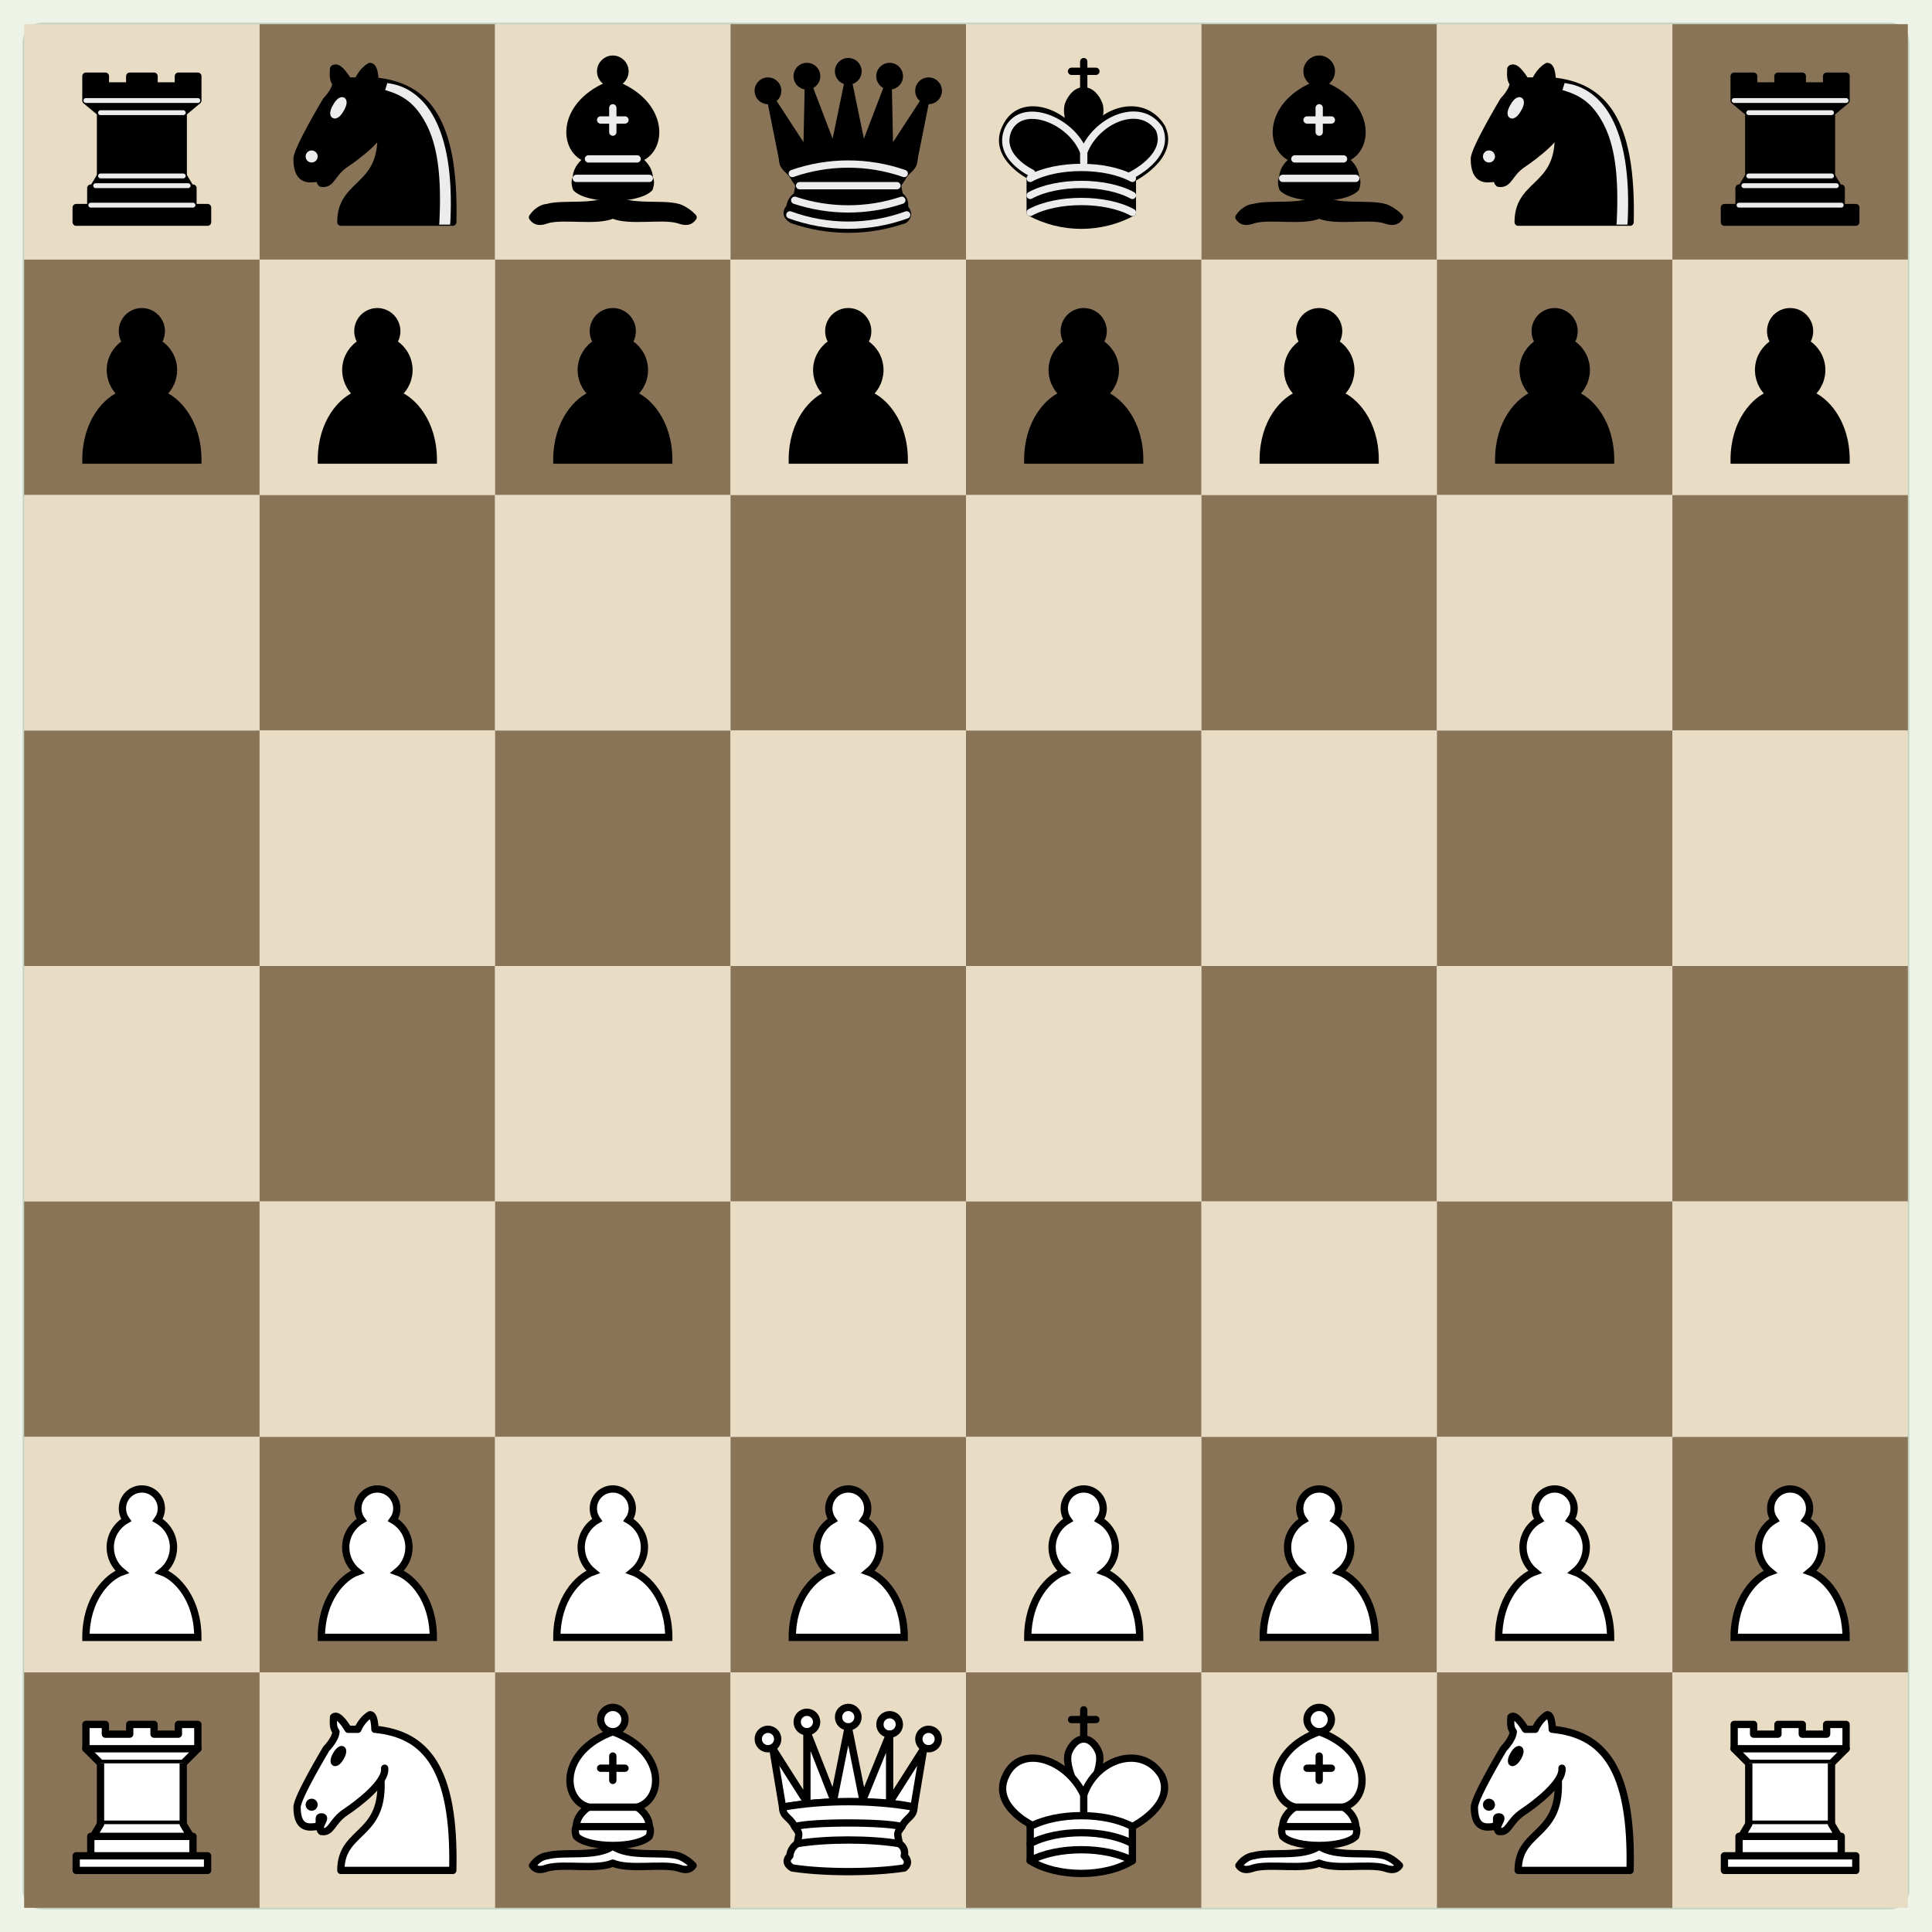
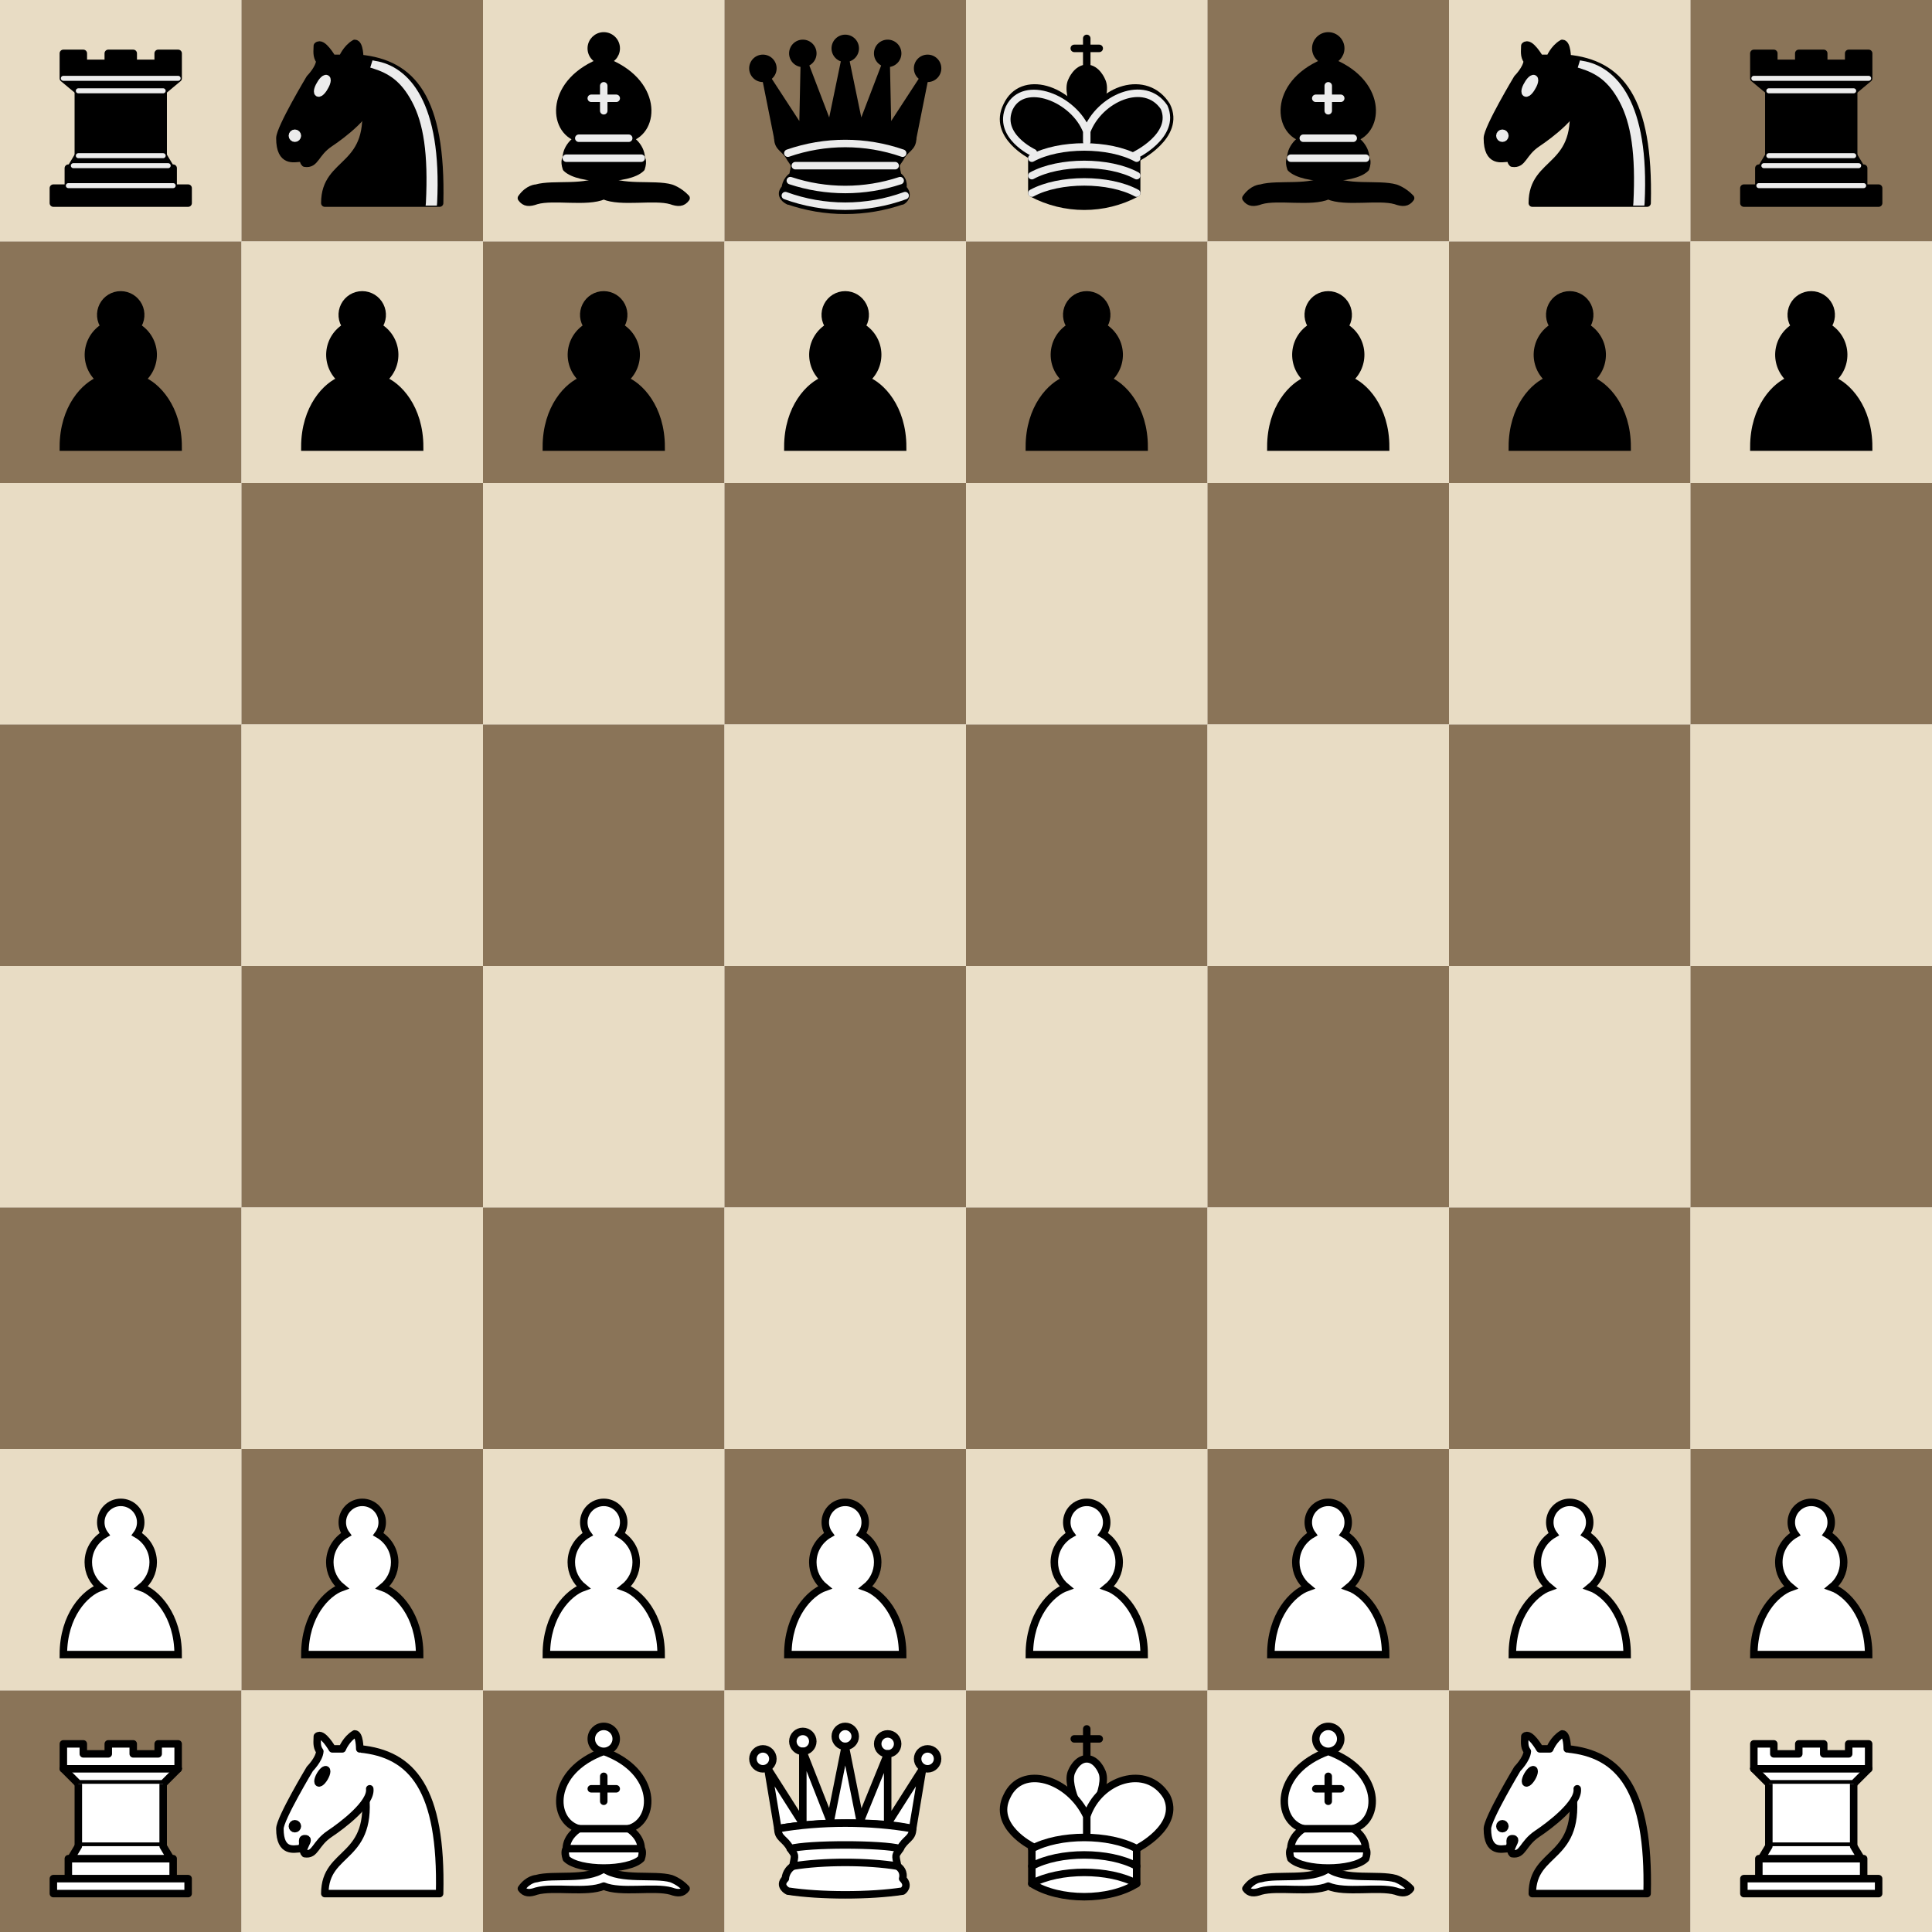
<svg xmlns="http://www.w3.org/2000/svg" width="640" height="640" viewBox="0 0 640 640" role="img" aria-label="Lose My Mind With Me #1">
  <defs>
    <symbol id="piece-wk" viewBox="0 0 45 45">
      <g fill="none" fill-rule="evenodd" stroke="#000" stroke-linecap="round" stroke-linejoin="round" stroke-width="1.5">
        <path stroke-linejoin="miter" d="M22.5 11.63V6M20 8h5" />
        <path fill="#fff" stroke-linecap="butt" stroke-linejoin="miter" d="M22.5 25s4.5-7.5 3-10.5c0 0-1-2.5-3-2.5s-3 2.5-3 2.5c-1.5 3 3 10.5 3 10.5" />
        <path fill="#fff" d="M11.5 37c5.5 3.5 15.5 3.5 21 0v-7s9-4.5 6-10.5c-4-6.5-13.5-3.5-16 4V27v-3.5c-3.5-7.5-13-10.5-16-4-3 6 5 10 5 10z" />
        <path d="M11.5 30c5.5-3 15.5-3 21 0m-21 3.5c5.5-3 15.5-3 21 0m-21 3.5c5.5-3 15.5-3 21 0" />
      </g>
    </symbol>
    <symbol id="piece-wq" viewBox="0 0 45 45">
      <g fill="#fff" fill-rule="evenodd" stroke="#000" stroke-linecap="round" stroke-linejoin="round" stroke-width="1.5">
        <path d="M8 12a2 2 0 1 1-4 0 2 2 0 1 1 4 0m16.5-4.5a2 2 0 1 1-4 0 2 2 0 1 1 4 0M41 12a2 2 0 1 1-4 0 2 2 0 1 1 4 0M16 8.5a2 2 0 1 1-4 0 2 2 0 1 1 4 0M33 9a2 2 0 1 1-4 0 2 2 0 1 1 4 0" />
        <path stroke-linecap="butt" d="M9 26c8.5-1.5 21-1.5 27 0l2-12-7 11V11l-5.5 13.5-3-15-3 15-5.5-14V25L7 14z" />
        <path stroke-linecap="butt" d="M9 26c0 2 1.5 2 2.5 4 1 1.5 1 1 .5 3.5-1.5 1-1.5 2.5-1.5 2.5-1.5 1.5.5 2.5.5 2.5 6.5 1 16.5 1 23 0 0 0 1.5-1 0-2.5 0 0 .5-1.5-1-2.5-.5-2.5-.5-2 .5-3.5 1-2 2.5-2 2.5-4-8.5-1.5-18.5-1.5-27 0z" />
        <path fill="none" d="M11.5 30c3.5-1 18.5-1 22 0M12 33.5c6-1 15-1 21 0" />
      </g>
    </symbol>
    <symbol id="piece-wr" viewBox="0 0 45 45">
      <g fill="#fff" fill-rule="evenodd" stroke="#000" stroke-linecap="round" stroke-linejoin="round" stroke-width="1.5">
        <path stroke-linecap="butt" d="M9 39h27v-3H9zm3-3v-4h21v4zm-1-22V9h4v2h5V9h5v2h5V9h4v5" />
        <path d="m34 14-3 3H14l-3-3" />
        <path stroke-linecap="butt" stroke-linejoin="miter" d="M31 17v12.5H14V17" />
        <path d="m31 29.5 1.5 2.5h-20l1.5-2.5" />
        <path fill="none" stroke-linejoin="miter" d="M11 14h23" />
      </g>
    </symbol>
    <symbol id="piece-wb" viewBox="0 0 45 45">
      <g fill="none" fill-rule="evenodd" stroke="#000" stroke-linecap="round" stroke-linejoin="round" stroke-width="1.5">
        <g fill="#fff" stroke-linecap="butt">
          <path d="M9 36c3.39-.97 10.11.43 13.5-2 3.39 2.43 10.11 1.03 13.5 2 0 0 1.65.54 3 2-.68.97-1.65.99-3 .5-3.39-.97-10.11.46-13.5-1-3.39 1.46-10.11.03-13.5 1-1.35.49-2.32.47-3-.5 1.35-1.94 3-2 3-2z" />
          <path d="M15 32c2.5 2.5 12.5 2.5 15 0 .5-1.5 0-2 0-2 0-2.5-2.5-4-2.5-4 5.5-1.5 6-11.5-5-15.5-11 4-10.5 14-5 15.5 0 0-2.5 1.5-2.5 4 0 0-.5.5 0 2z" />
          <path d="M25 8a2.5 2.5 0 1 1-5 0 2.5 2.5 0 1 1 5 0z" />
        </g>
        <path stroke-linejoin="miter" d="M17.5 26h10M15 30h15m-7.5-14.5v5M20 18h5" />
      </g>
    </symbol>
    <symbol id="piece-wn" viewBox="0 0 45 45">
      <g fill="none" fill-rule="evenodd" stroke="#000" stroke-linecap="round" stroke-linejoin="round" stroke-width="1.5">
        <path fill="#fff" d="M22 10c10.5 1 16.5 8 16 29H15c0-9 10-6.5 8-21" />
        <path fill="#fff" d="M24 18c.38 2.91-5.55 7.37-8 9-3 2-2.82 4.34-5 4-1.042-.94 1.41-3.04 0-3-1 0 .19 1.23-1 2-1 0-4.003 1-4-4 0-2 6-12 6-12s1.89-1.9 2-3.5c-.73-.994-.5-2-.5-3 1-1 3 2.5 3 2.5h2s.78-1.992 2.5-3c1 0 1 3 1 3" />
        <path fill="#000" d="M9.5 25.5a.5.5 0 1 1-1 0 .5.5 0 1 1 1 0m5.433-9.75a.5 1.5 30 1 1-.866-.5.5 1.5 30 1 1 .866.5" />
      </g>
    </symbol>
    <symbol id="piece-wp" viewBox="0 0 45 45">
      <path fill="#fff" stroke="#000" stroke-linecap="round" stroke-width="1.5" d="M22.5 9c-2.21 0-4 1.79-4 4 0 .89.29 1.71.78 2.38C17.33 16.5 16 18.59 16 21c0 2.03.94 3.84 2.41 5.03-3 1.06-7.41 5.55-7.41 13.47h23c0-7.92-4.41-12.41-7.41-13.47 1.47-1.19 2.41-3 2.41-5.03 0-2.41-1.33-4.5-3.28-5.62.49-.67.78-1.49.78-2.38 0-2.21-1.79-4-4-4z" />
    </symbol>
    <symbol id="piece-bk" viewBox="0 0 45 45">
      <g fill="none" fill-rule="evenodd" stroke="#000" stroke-linecap="round" stroke-linejoin="round" stroke-width="1.5">
        <path stroke-linejoin="miter" d="M22.5 11.6V6" />
        <path fill="#000" stroke-linecap="butt" stroke-linejoin="miter" d="M22.5 25s4.5-7.5 3-10.5c0 0-1-2.5-3-2.5s-3 2.5-3 2.5c-1.5 3 3 10.5 3 10.5" />
        <path fill="#000" d="M11.5 37a22.3 22.3 0 0 0 21 0v-7s9-4.5 6-10.5c-4-6.5-13.5-3.5-16 4V27v-3.5c-3.5-7.5-13-10.5-16-4-3 6 5 10 5 10z" />
        <path stroke-linejoin="miter" d="M20 8h5" />
        <path stroke="#ececec" d="M32 29.5s8.5-4 6-9.7C34.1 14 25 18 22.5 24.6v2.1-2.1C20 18 9.9 14 7 19.9c-2.5 5.6 4.8 9 4.8 9" />
        <path stroke="#ececec" d="M11.5 30c5.5-3 15.5-3 21 0m-21 3.5c5.5-3 15.5-3 21 0m-21 3.5c5.5-3 15.5-3 21 0" />
      </g>
    </symbol>
    <symbol id="piece-bq" viewBox="0 0 45 45">
      <g fill-rule="evenodd" stroke="#000" stroke-linecap="round" stroke-linejoin="round" stroke-width="1.5">
        <g stroke="none">
          <circle cx="6" cy="12" r="2.75" />
          <circle cx="14" cy="9" r="2.75" />
          <circle cx="22.5" cy="8" r="2.75" />
          <circle cx="31" cy="9" r="2.75" />
          <circle cx="39" cy="12" r="2.75" />
        </g>
        <path stroke-linecap="butt" d="M9 26c8.5-1.5 21-1.5 27 0l2.5-12.5L31 25l-.3-14.1-5.2 13.6-3-14.5-3 14.5-5.2-13.6L14 25 6.5 13.5z" />
        <path stroke-linecap="butt" d="M9 26c0 2 1.5 2 2.5 4 1 1.5 1 1 .5 3.5-1.5 1-1.5 2.5-1.5 2.5-1.5 1.5.5 2.5.5 2.5 6.5 1 16.5 1 23 0 0 0 1.5-1 0-2.5 0 0 .5-1.5-1-2.5-.5-2.5-.5-2 .5-3.5 1-2 2.5-2 2.5-4-8.5-1.5-18.5-1.5-27 0z" />
        <path fill="none" stroke-linecap="butt" d="M11 38.5a35 35 1 0 0 23 0" />
        <path fill="none" stroke="#ececec" d="M11 29a35 35 1 0 1 23 0m-21.5 2.5h20m-21 3a35 35 1 0 0 22 0m-23 3a35 35 1 0 0 24 0" />
      </g>
    </symbol>
    <symbol id="piece-br" viewBox="0 0 45 45">
      <g fill-rule="evenodd" stroke="#000" stroke-linecap="round" stroke-linejoin="round" stroke-width="1.5">
        <path stroke-linecap="butt" d="M9 39h27v-3H9zm3.5-7 1.5-2.5h17l1.5 2.5zm-.5 4v-4h21v4z" />
        <path stroke-linecap="butt" stroke-linejoin="miter" d="M14 29.5v-13h17v13z" />
        <path stroke-linecap="butt" d="M14 16.5 11 14h23l-3 2.5zM11 14V9h4v2h5V9h5v2h5V9h4v5z" />
        <path fill="none" stroke="#ececec" stroke-linejoin="miter" stroke-width="1" d="M12 35.5h21m-20-4h19m-18-2h17m-17-13h17M11 14h23" />
      </g>
    </symbol>
    <symbol id="piece-bb" viewBox="0 0 45 45">
      <g fill="none" fill-rule="evenodd" stroke="#000" stroke-linecap="round" stroke-linejoin="round" stroke-width="1.5">
        <g fill="#000" stroke-linecap="butt">
          <path d="M9 36c3.4-1 10.1.4 13.5-2 3.4 2.4 10.1 1 13.5 2 0 0 1.6.5 3 2-.7 1-1.6 1-3 .5-3.4-1-10.1.5-13.5-1-3.4 1.5-10.1 0-13.5 1-1.4.5-2.3.5-3-.5 1.4-2 3-2 3-2z" />
          <path d="M15 32c2.5 2.5 12.5 2.5 15 0 .5-1.5 0-2 0-2 0-2.5-2.5-4-2.5-4 5.5-1.5 6-11.5-5-15.5-11 4-10.5 14-5 15.5 0 0-2.5 1.5-2.5 4 0 0-.5.5 0 2z" />
          <path d="M25 8a2.5 2.5 0 1 1-5 0 2.5 2.5 0 1 1 5 0z" />
        </g>
        <path stroke="#ececec" stroke-linejoin="miter" d="M17.5 26h10M15 30h15m-7.5-14.5v5M20 18h5" />
      </g>
    </symbol>
    <symbol id="piece-bn" viewBox="0 0 45 45">
      <g fill="none" fill-rule="evenodd" stroke="#000" stroke-linecap="round" stroke-linejoin="round" stroke-width="1.5">
        <path fill="#000" d="M22 10c10.5 1 16.5 8 16 29H15c0-9 10-6.5 8-21" />
        <path fill="#000" d="M24 18c.38 2.91-5.55 7.37-8 9-3 2-2.82 4.34-5 4-1.04-.94 1.41-3.04 0-3-1 0 .19 1.23-1 2-1 0-4 1-4-4 0-2 6-12 6-12s1.89-1.9 2-3.5c-.73-1-.5-2-.5-3 1-1 3 2.5 3 2.5h2s.78-2 2.5-3c1 0 1 3 1 3" />
        <path fill="#ececec" stroke="#ececec" d="M9.5 25.5a.5.5 0 1 1-1 0 .5.5 0 1 1 1 0m5.43-9.75a.5 1.5 30 1 1-.86-.5.5 1.5 30 1 1 .86.5" />
        <path fill="#ececec" stroke="none" d="m24.55 10.4-.45 1.45.5.15c3.15 1 5.65 2.49 7.9 6.75S35.75 29.06 35.25 39l-.05.5h2.25l.05-.5c.5-10.06-.88-16.85-3.25-21.34s-5.79-6.64-9.19-7.16z" />
      </g>
    </symbol>
    <symbol id="piece-bp" viewBox="0 0 45 45">
      <path stroke="#000" stroke-linecap="round" stroke-width="1.5" d="M22.5 9a4 4 0 0 0-3.22 6.38 6.48 6.48 0 0 0-.87 10.65c-3 1.06-7.41 5.55-7.41 13.47h23c0-7.92-4.41-12.41-7.41-13.47a6.46 6.46 0 0 0-.87-10.65A4.01 4.01 0 0 0 22.5 9z" />
    </symbol>
  </defs>
-   <rect width="640" height="640" fill="#eef3e7" />
-   <rect x="8" y="8" width="624" height="624" rx="6" fill="#f7f3e8" stroke="#b8cbbb" stroke-opacity="0.8" />
-   <rect x="8" y="8" width="78" height="78" fill="#e8dcc4" />
-   <rect x="86" y="8" width="78" height="78" fill="#8a7458" />
-   <rect x="164" y="8" width="78" height="78" fill="#e8dcc4" />
-   <rect x="242" y="8" width="78" height="78" fill="#8a7458" />
-   <rect x="320" y="8" width="78" height="78" fill="#e8dcc4" />
-   <rect x="398" y="8" width="78" height="78" fill="#8a7458" />
-   <rect x="476" y="8" width="78" height="78" fill="#e8dcc4" />
-   <rect x="554" y="8" width="78" height="78" fill="#8a7458" />
-   <rect x="8" y="86" width="78" height="78" fill="#8a7458" />
-   <rect x="86" y="86" width="78" height="78" fill="#e8dcc4" />
-   <rect x="164" y="86" width="78" height="78" fill="#8a7458" />
-   <rect x="242" y="86" width="78" height="78" fill="#e8dcc4" />
-   <rect x="320" y="86" width="78" height="78" fill="#8a7458" />
-   <rect x="398" y="86" width="78" height="78" fill="#e8dcc4" />
-   <rect x="476" y="86" width="78" height="78" fill="#8a7458" />
-   <rect x="554" y="86" width="78" height="78" fill="#e8dcc4" />
-   <rect x="8" y="164" width="78" height="78" fill="#e8dcc4" />
-   <rect x="86" y="164" width="78" height="78" fill="#8a7458" />
-   <rect x="164" y="164" width="78" height="78" fill="#e8dcc4" />
-   <rect x="242" y="164" width="78" height="78" fill="#8a7458" />
-   <rect x="320" y="164" width="78" height="78" fill="#e8dcc4" />
-   <rect x="398" y="164" width="78" height="78" fill="#8a7458" />
-   <rect x="476" y="164" width="78" height="78" fill="#e8dcc4" />
-   <rect x="554" y="164" width="78" height="78" fill="#8a7458" />
-   <rect x="8" y="242" width="78" height="78" fill="#8a7458" />
-   <rect x="86" y="242" width="78" height="78" fill="#e8dcc4" />
-   <rect x="164" y="242" width="78" height="78" fill="#8a7458" />
-   <rect x="242" y="242" width="78" height="78" fill="#e8dcc4" />
-   <rect x="320" y="242" width="78" height="78" fill="#8a7458" />
-   <rect x="398" y="242" width="78" height="78" fill="#e8dcc4" />
-   <rect x="476" y="242" width="78" height="78" fill="#8a7458" />
-   <rect x="554" y="242" width="78" height="78" fill="#e8dcc4" />
-   <rect x="8" y="320" width="78" height="78" fill="#e8dcc4" />
-   <rect x="86" y="320" width="78" height="78" fill="#8a7458" />
-   <rect x="164" y="320" width="78" height="78" fill="#e8dcc4" />
-   <rect x="242" y="320" width="78" height="78" fill="#8a7458" />
-   <rect x="320" y="320" width="78" height="78" fill="#e8dcc4" />
-   <rect x="398" y="320" width="78" height="78" fill="#8a7458" />
-   <rect x="476" y="320" width="78" height="78" fill="#e8dcc4" />
-   <rect x="554" y="320" width="78" height="78" fill="#8a7458" />
-   <rect x="8" y="398" width="78" height="78" fill="#8a7458" />
-   <rect x="86" y="398" width="78" height="78" fill="#e8dcc4" />
-   <rect x="164" y="398" width="78" height="78" fill="#8a7458" />
-   <rect x="242" y="398" width="78" height="78" fill="#e8dcc4" />
-   <rect x="320" y="398" width="78" height="78" fill="#8a7458" />
-   <rect x="398" y="398" width="78" height="78" fill="#e8dcc4" />
-   <rect x="476" y="398" width="78" height="78" fill="#8a7458" />
-   <rect x="554" y="398" width="78" height="78" fill="#e8dcc4" />
-   <rect x="8" y="476" width="78" height="78" fill="#e8dcc4" />
-   <rect x="86" y="476" width="78" height="78" fill="#8a7458" />
-   <rect x="164" y="476" width="78" height="78" fill="#e8dcc4" />
-   <rect x="242" y="476" width="78" height="78" fill="#8a7458" />
-   <rect x="320" y="476" width="78" height="78" fill="#e8dcc4" />
-   <rect x="398" y="476" width="78" height="78" fill="#8a7458" />
-   <rect x="476" y="476" width="78" height="78" fill="#e8dcc4" />
-   <rect x="554" y="476" width="78" height="78" fill="#8a7458" />
-   <rect x="8" y="554" width="78" height="78" fill="#8a7458" />
-   <rect x="86" y="554" width="78" height="78" fill="#e8dcc4" />
-   <rect x="164" y="554" width="78" height="78" fill="#8a7458" />
-   <rect x="242" y="554" width="78" height="78" fill="#e8dcc4" />
-   <rect x="320" y="554" width="78" height="78" fill="#8a7458" />
-   <rect x="398" y="554" width="78" height="78" fill="#e8dcc4" />
-   <rect x="476" y="554" width="78" height="78" fill="#8a7458" />
-   <rect x="554" y="554" width="78" height="78" fill="#e8dcc4" />
-   <use href="#piece-br" x="10.73" y="10.73" width="72.54" height="72.54" />
-   <use href="#piece-bn" x="88.73" y="10.73" width="72.54" height="72.54" />
-   <use href="#piece-bb" x="166.73" y="10.73" width="72.54" height="72.54" />
-   <use href="#piece-bq" x="244.73" y="10.73" width="72.54" height="72.54" />
-   <use href="#piece-bk" x="322.73" y="10.73" width="72.54" height="72.54" />
-   <use href="#piece-bb" x="400.73" y="10.73" width="72.54" height="72.54" />
-   <use href="#piece-bn" x="478.73" y="10.73" width="72.54" height="72.54" />
-   <use href="#piece-br" x="556.73" y="10.73" width="72.54" height="72.54" />
-   <use href="#piece-bp" x="10.73" y="88.73" width="72.54" height="72.54" />
-   <use href="#piece-bp" x="88.73" y="88.73" width="72.54" height="72.54" />
-   <use href="#piece-bp" x="166.73" y="88.73" width="72.54" height="72.54" />
-   <use href="#piece-bp" x="244.73" y="88.73" width="72.54" height="72.54" />
-   <use href="#piece-bp" x="322.73" y="88.73" width="72.54" height="72.54" />
-   <use href="#piece-bp" x="400.73" y="88.73" width="72.54" height="72.54" />
-   <use href="#piece-bp" x="478.73" y="88.73" width="72.54" height="72.54" />
-   <use href="#piece-bp" x="556.73" y="88.73" width="72.54" height="72.54" />
-   <use href="#piece-wp" x="10.73" y="478.73" width="72.54" height="72.54" />
-   <use href="#piece-wp" x="88.73" y="478.73" width="72.54" height="72.54" />
-   <use href="#piece-wp" x="166.73" y="478.73" width="72.54" height="72.54" />
-   <use href="#piece-wp" x="244.73" y="478.73" width="72.54" height="72.54" />
-   <use href="#piece-wp" x="322.73" y="478.73" width="72.54" height="72.54" />
-   <use href="#piece-wp" x="400.73" y="478.73" width="72.54" height="72.54" />
-   <use href="#piece-wp" x="478.73" y="478.73" width="72.54" height="72.54" />
-   <use href="#piece-wp" x="556.73" y="478.73" width="72.54" height="72.54" />
-   <use href="#piece-wr" x="10.73" y="556.73" width="72.54" height="72.54" />
-   <use href="#piece-wn" x="88.73" y="556.73" width="72.54" height="72.54" />
-   <use href="#piece-wb" x="166.73" y="556.73" width="72.54" height="72.54" />
-   <use href="#piece-wq" x="244.73" y="556.73" width="72.54" height="72.54" />
-   <use href="#piece-wk" x="322.73" y="556.73" width="72.54" height="72.54" />
-   <use href="#piece-wb" x="400.73" y="556.73" width="72.54" height="72.54" />
-   <use href="#piece-wn" x="478.73" y="556.73" width="72.54" height="72.54" />
-   <use href="#piece-wr" x="556.73" y="556.73" width="72.54" height="72.54" />
+   <rect width="640" height="640" fill="#fbf7ed" />
+   <rect x="0" y="0" width="80" height="80" fill="#e8dcc4" />
+   <rect x="80" y="0" width="80" height="80" fill="#8a7458" />
+   <rect x="160" y="0" width="80" height="80" fill="#e8dcc4" />
+   <rect x="240" y="0" width="80" height="80" fill="#8a7458" />
+   <rect x="320" y="0" width="80" height="80" fill="#e8dcc4" />
+   <rect x="400" y="0" width="80" height="80" fill="#8a7458" />
+   <rect x="480" y="0" width="80" height="80" fill="#e8dcc4" />
+   <rect x="560" y="0" width="80" height="80" fill="#8a7458" />
+   <rect x="0" y="80" width="80" height="80" fill="#8a7458" />
+   <rect x="80" y="80" width="80" height="80" fill="#e8dcc4" />
+   <rect x="160" y="80" width="80" height="80" fill="#8a7458" />
+   <rect x="240" y="80" width="80" height="80" fill="#e8dcc4" />
+   <rect x="320" y="80" width="80" height="80" fill="#8a7458" />
+   <rect x="400" y="80" width="80" height="80" fill="#e8dcc4" />
+   <rect x="480" y="80" width="80" height="80" fill="#8a7458" />
+   <rect x="560" y="80" width="80" height="80" fill="#e8dcc4" />
+   <rect x="0" y="160" width="80" height="80" fill="#e8dcc4" />
+   <rect x="80" y="160" width="80" height="80" fill="#8a7458" />
+   <rect x="160" y="160" width="80" height="80" fill="#e8dcc4" />
+   <rect x="240" y="160" width="80" height="80" fill="#8a7458" />
+   <rect x="320" y="160" width="80" height="80" fill="#e8dcc4" />
+   <rect x="400" y="160" width="80" height="80" fill="#8a7458" />
+   <rect x="480" y="160" width="80" height="80" fill="#e8dcc4" />
+   <rect x="560" y="160" width="80" height="80" fill="#8a7458" />
+   <rect x="0" y="240" width="80" height="80" fill="#8a7458" />
+   <rect x="80" y="240" width="80" height="80" fill="#e8dcc4" />
+   <rect x="160" y="240" width="80" height="80" fill="#8a7458" />
+   <rect x="240" y="240" width="80" height="80" fill="#e8dcc4" />
+   <rect x="320" y="240" width="80" height="80" fill="#8a7458" />
+   <rect x="400" y="240" width="80" height="80" fill="#e8dcc4" />
+   <rect x="480" y="240" width="80" height="80" fill="#8a7458" />
+   <rect x="560" y="240" width="80" height="80" fill="#e8dcc4" />
+   <rect x="0" y="320" width="80" height="80" fill="#e8dcc4" />
+   <rect x="80" y="320" width="80" height="80" fill="#8a7458" />
+   <rect x="160" y="320" width="80" height="80" fill="#e8dcc4" />
+   <rect x="240" y="320" width="80" height="80" fill="#8a7458" />
+   <rect x="320" y="320" width="80" height="80" fill="#e8dcc4" />
+   <rect x="400" y="320" width="80" height="80" fill="#8a7458" />
+   <rect x="480" y="320" width="80" height="80" fill="#e8dcc4" />
+   <rect x="560" y="320" width="80" height="80" fill="#8a7458" />
+   <rect x="0" y="400" width="80" height="80" fill="#8a7458" />
+   <rect x="80" y="400" width="80" height="80" fill="#e8dcc4" />
+   <rect x="160" y="400" width="80" height="80" fill="#8a7458" />
+   <rect x="240" y="400" width="80" height="80" fill="#e8dcc4" />
+   <rect x="320" y="400" width="80" height="80" fill="#8a7458" />
+   <rect x="400" y="400" width="80" height="80" fill="#e8dcc4" />
+   <rect x="480" y="400" width="80" height="80" fill="#8a7458" />
+   <rect x="560" y="400" width="80" height="80" fill="#e8dcc4" />
+   <rect x="0" y="480" width="80" height="80" fill="#e8dcc4" />
+   <rect x="80" y="480" width="80" height="80" fill="#8a7458" />
+   <rect x="160" y="480" width="80" height="80" fill="#e8dcc4" />
+   <rect x="240" y="480" width="80" height="80" fill="#8a7458" />
+   <rect x="320" y="480" width="80" height="80" fill="#e8dcc4" />
+   <rect x="400" y="480" width="80" height="80" fill="#8a7458" />
+   <rect x="480" y="480" width="80" height="80" fill="#e8dcc4" />
+   <rect x="560" y="480" width="80" height="80" fill="#8a7458" />
+   <rect x="0" y="560" width="80" height="80" fill="#8a7458" />
+   <rect x="80" y="560" width="80" height="80" fill="#e8dcc4" />
+   <rect x="160" y="560" width="80" height="80" fill="#8a7458" />
+   <rect x="240" y="560" width="80" height="80" fill="#e8dcc4" />
+   <rect x="320" y="560" width="80" height="80" fill="#8a7458" />
+   <rect x="400" y="560" width="80" height="80" fill="#e8dcc4" />
+   <rect x="480" y="560" width="80" height="80" fill="#8a7458" />
+   <rect x="560" y="560" width="80" height="80" fill="#e8dcc4" />
+   <use href="#piece-br" x="2.8" y="2.8" width="74.4" height="74.4" />
+   <use href="#piece-bn" x="82.8" y="2.8" width="74.4" height="74.4" />
+   <use href="#piece-bb" x="162.8" y="2.8" width="74.4" height="74.4" />
+   <use href="#piece-bq" x="242.8" y="2.8" width="74.4" height="74.4" />
+   <use href="#piece-bk" x="322.8" y="2.8" width="74.4" height="74.4" />
+   <use href="#piece-bb" x="402.8" y="2.8" width="74.4" height="74.4" />
+   <use href="#piece-bn" x="482.8" y="2.8" width="74.4" height="74.4" />
+   <use href="#piece-br" x="562.8" y="2.8" width="74.4" height="74.4" />
+   <use href="#piece-bp" x="2.8" y="82.8" width="74.4" height="74.4" />
+   <use href="#piece-bp" x="82.8" y="82.8" width="74.4" height="74.4" />
+   <use href="#piece-bp" x="162.8" y="82.8" width="74.4" height="74.4" />
+   <use href="#piece-bp" x="242.8" y="82.8" width="74.4" height="74.4" />
+   <use href="#piece-bp" x="322.8" y="82.8" width="74.4" height="74.4" />
+   <use href="#piece-bp" x="402.8" y="82.8" width="74.4" height="74.4" />
+   <use href="#piece-bp" x="482.8" y="82.8" width="74.4" height="74.4" />
+   <use href="#piece-bp" x="562.8" y="82.8" width="74.4" height="74.4" />
+   <use href="#piece-wp" x="2.8" y="482.8" width="74.4" height="74.4" />
+   <use href="#piece-wp" x="82.8" y="482.8" width="74.4" height="74.4" />
+   <use href="#piece-wp" x="162.8" y="482.8" width="74.4" height="74.4" />
+   <use href="#piece-wp" x="242.8" y="482.8" width="74.4" height="74.4" />
+   <use href="#piece-wp" x="322.8" y="482.8" width="74.4" height="74.4" />
+   <use href="#piece-wp" x="402.8" y="482.8" width="74.4" height="74.4" />
+   <use href="#piece-wp" x="482.8" y="482.8" width="74.4" height="74.4" />
+   <use href="#piece-wp" x="562.8" y="482.8" width="74.4" height="74.4" />
+   <use href="#piece-wr" x="2.8" y="562.8" width="74.4" height="74.4" />
+   <use href="#piece-wn" x="82.8" y="562.8" width="74.4" height="74.4" />
+   <use href="#piece-wb" x="162.8" y="562.8" width="74.4" height="74.4" />
+   <use href="#piece-wq" x="242.8" y="562.8" width="74.4" height="74.4" />
+   <use href="#piece-wk" x="322.8" y="562.8" width="74.4" height="74.4" />
+   <use href="#piece-wb" x="402.8" y="562.8" width="74.4" height="74.4" />
+   <use href="#piece-wn" x="482.8" y="562.8" width="74.4" height="74.4" />
+   <use href="#piece-wr" x="562.8" y="562.8" width="74.4" height="74.4" />
</svg>
